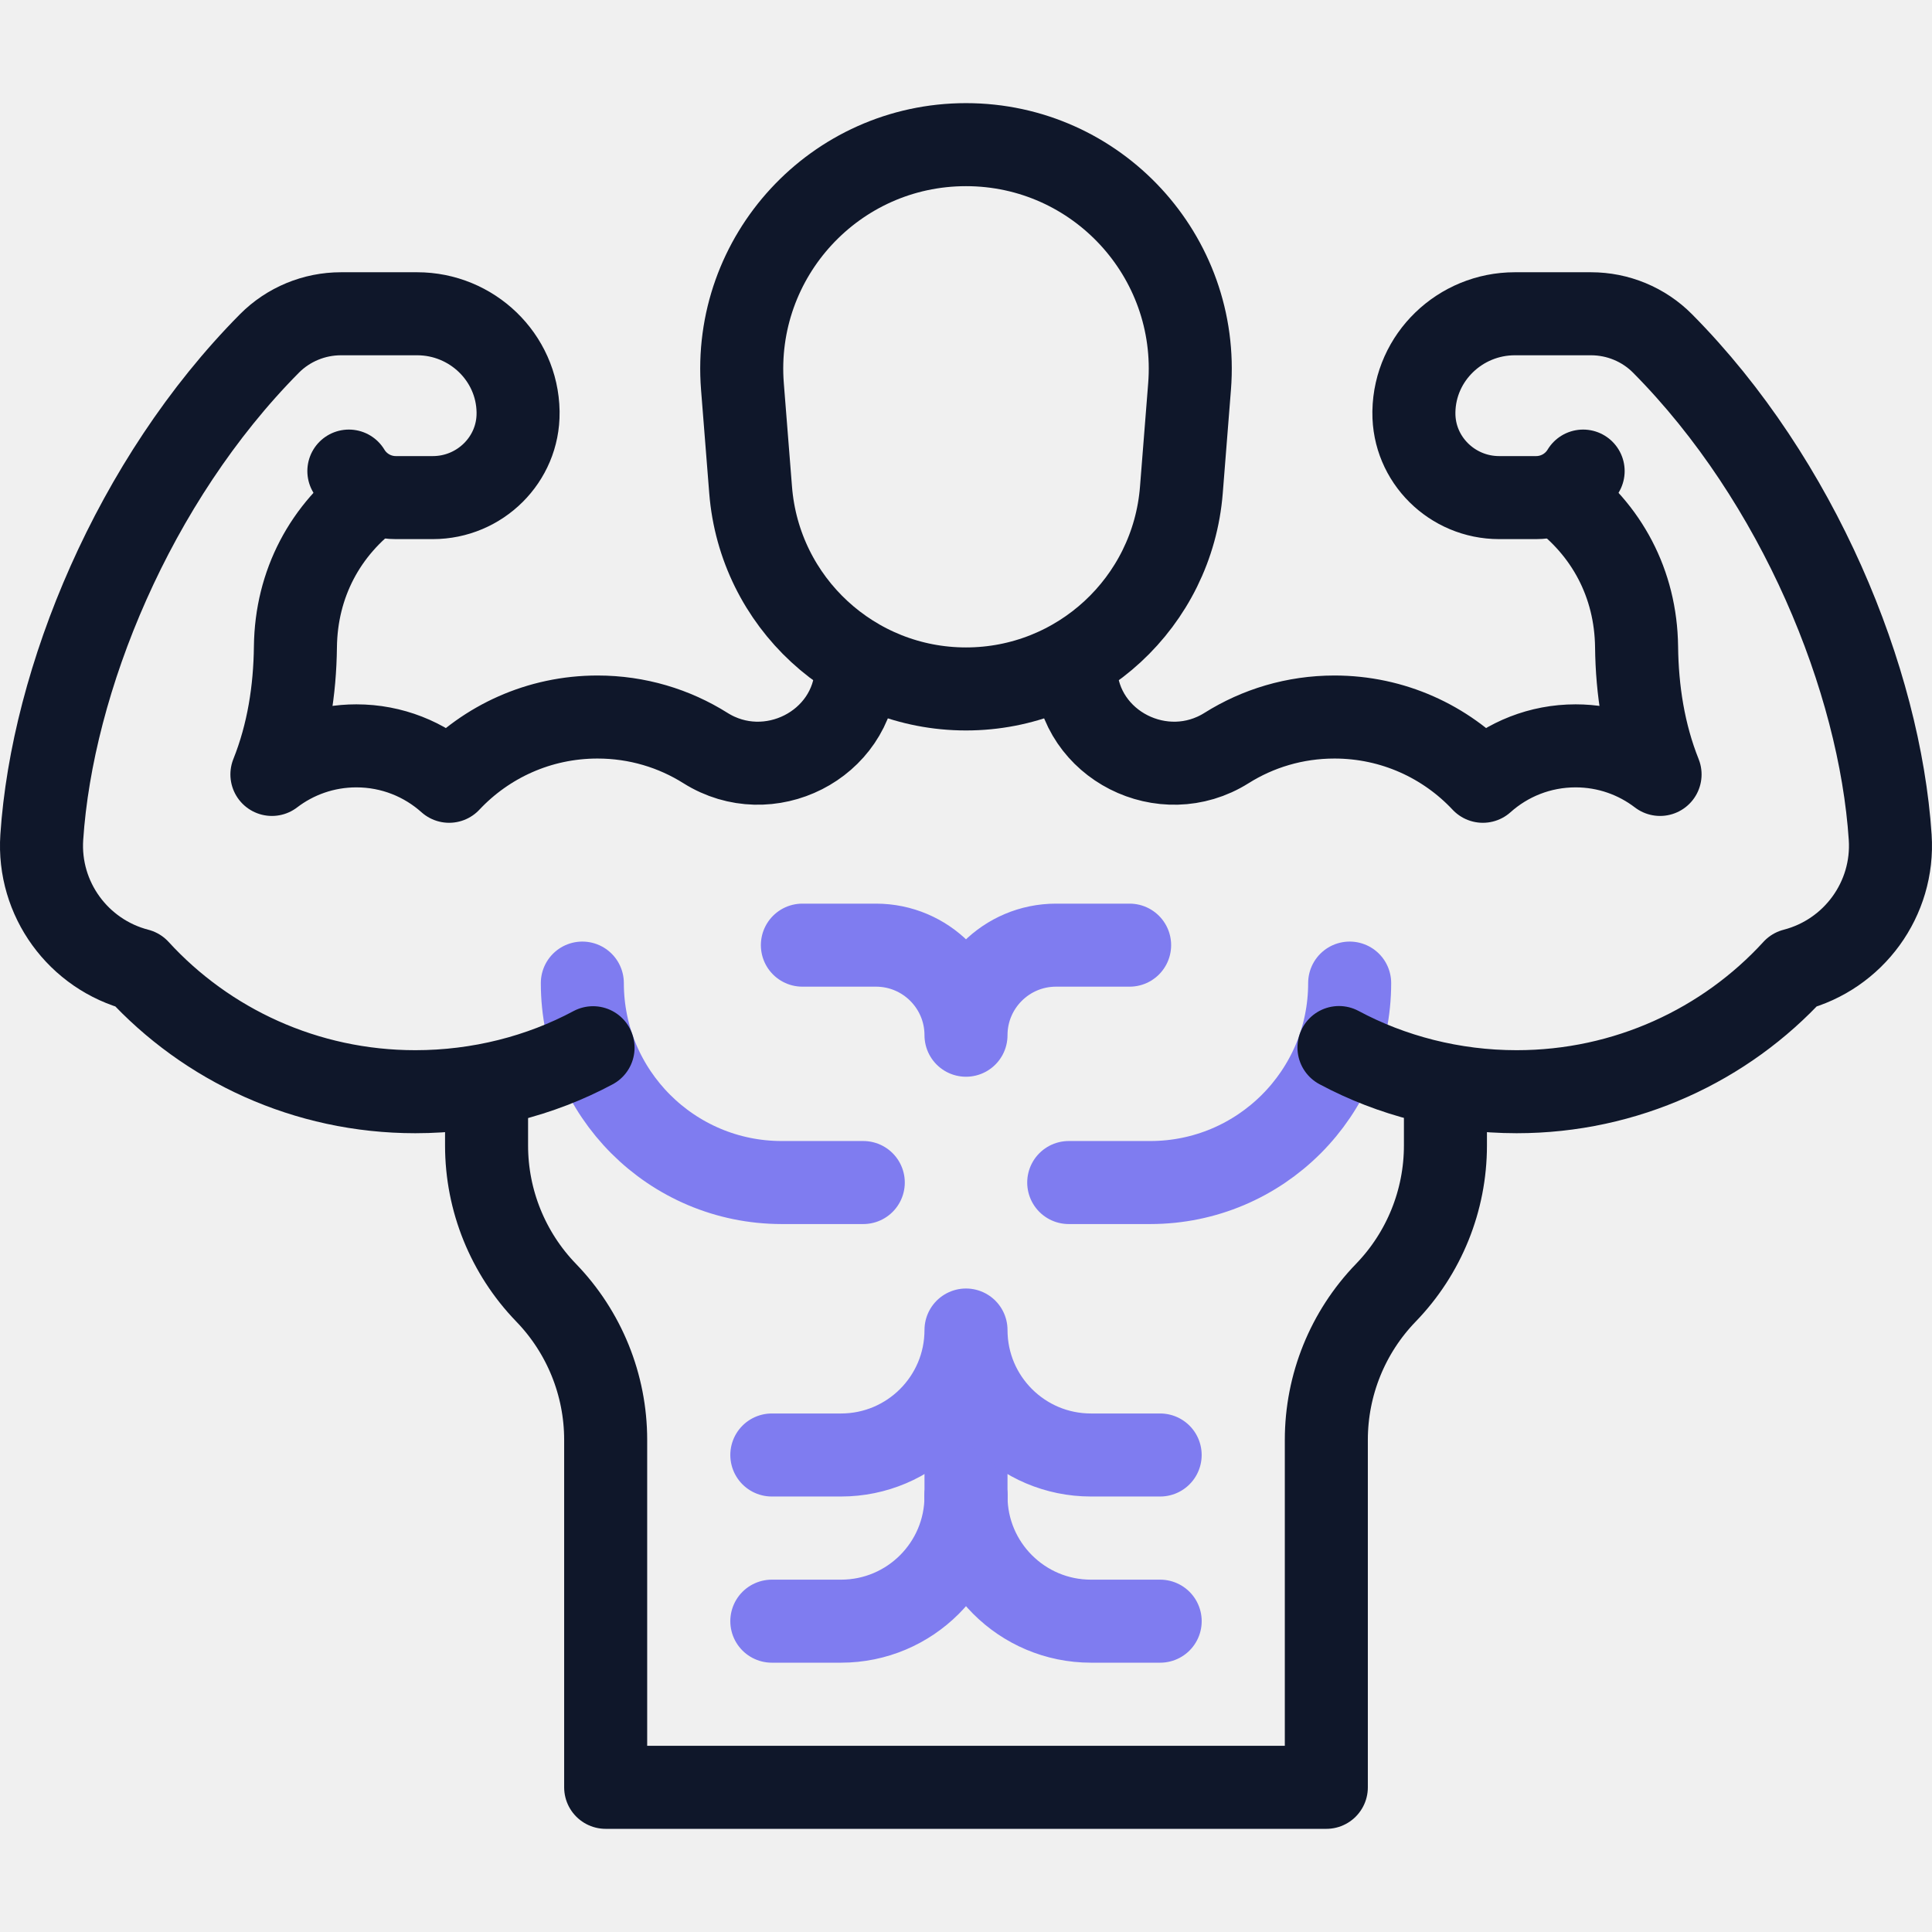
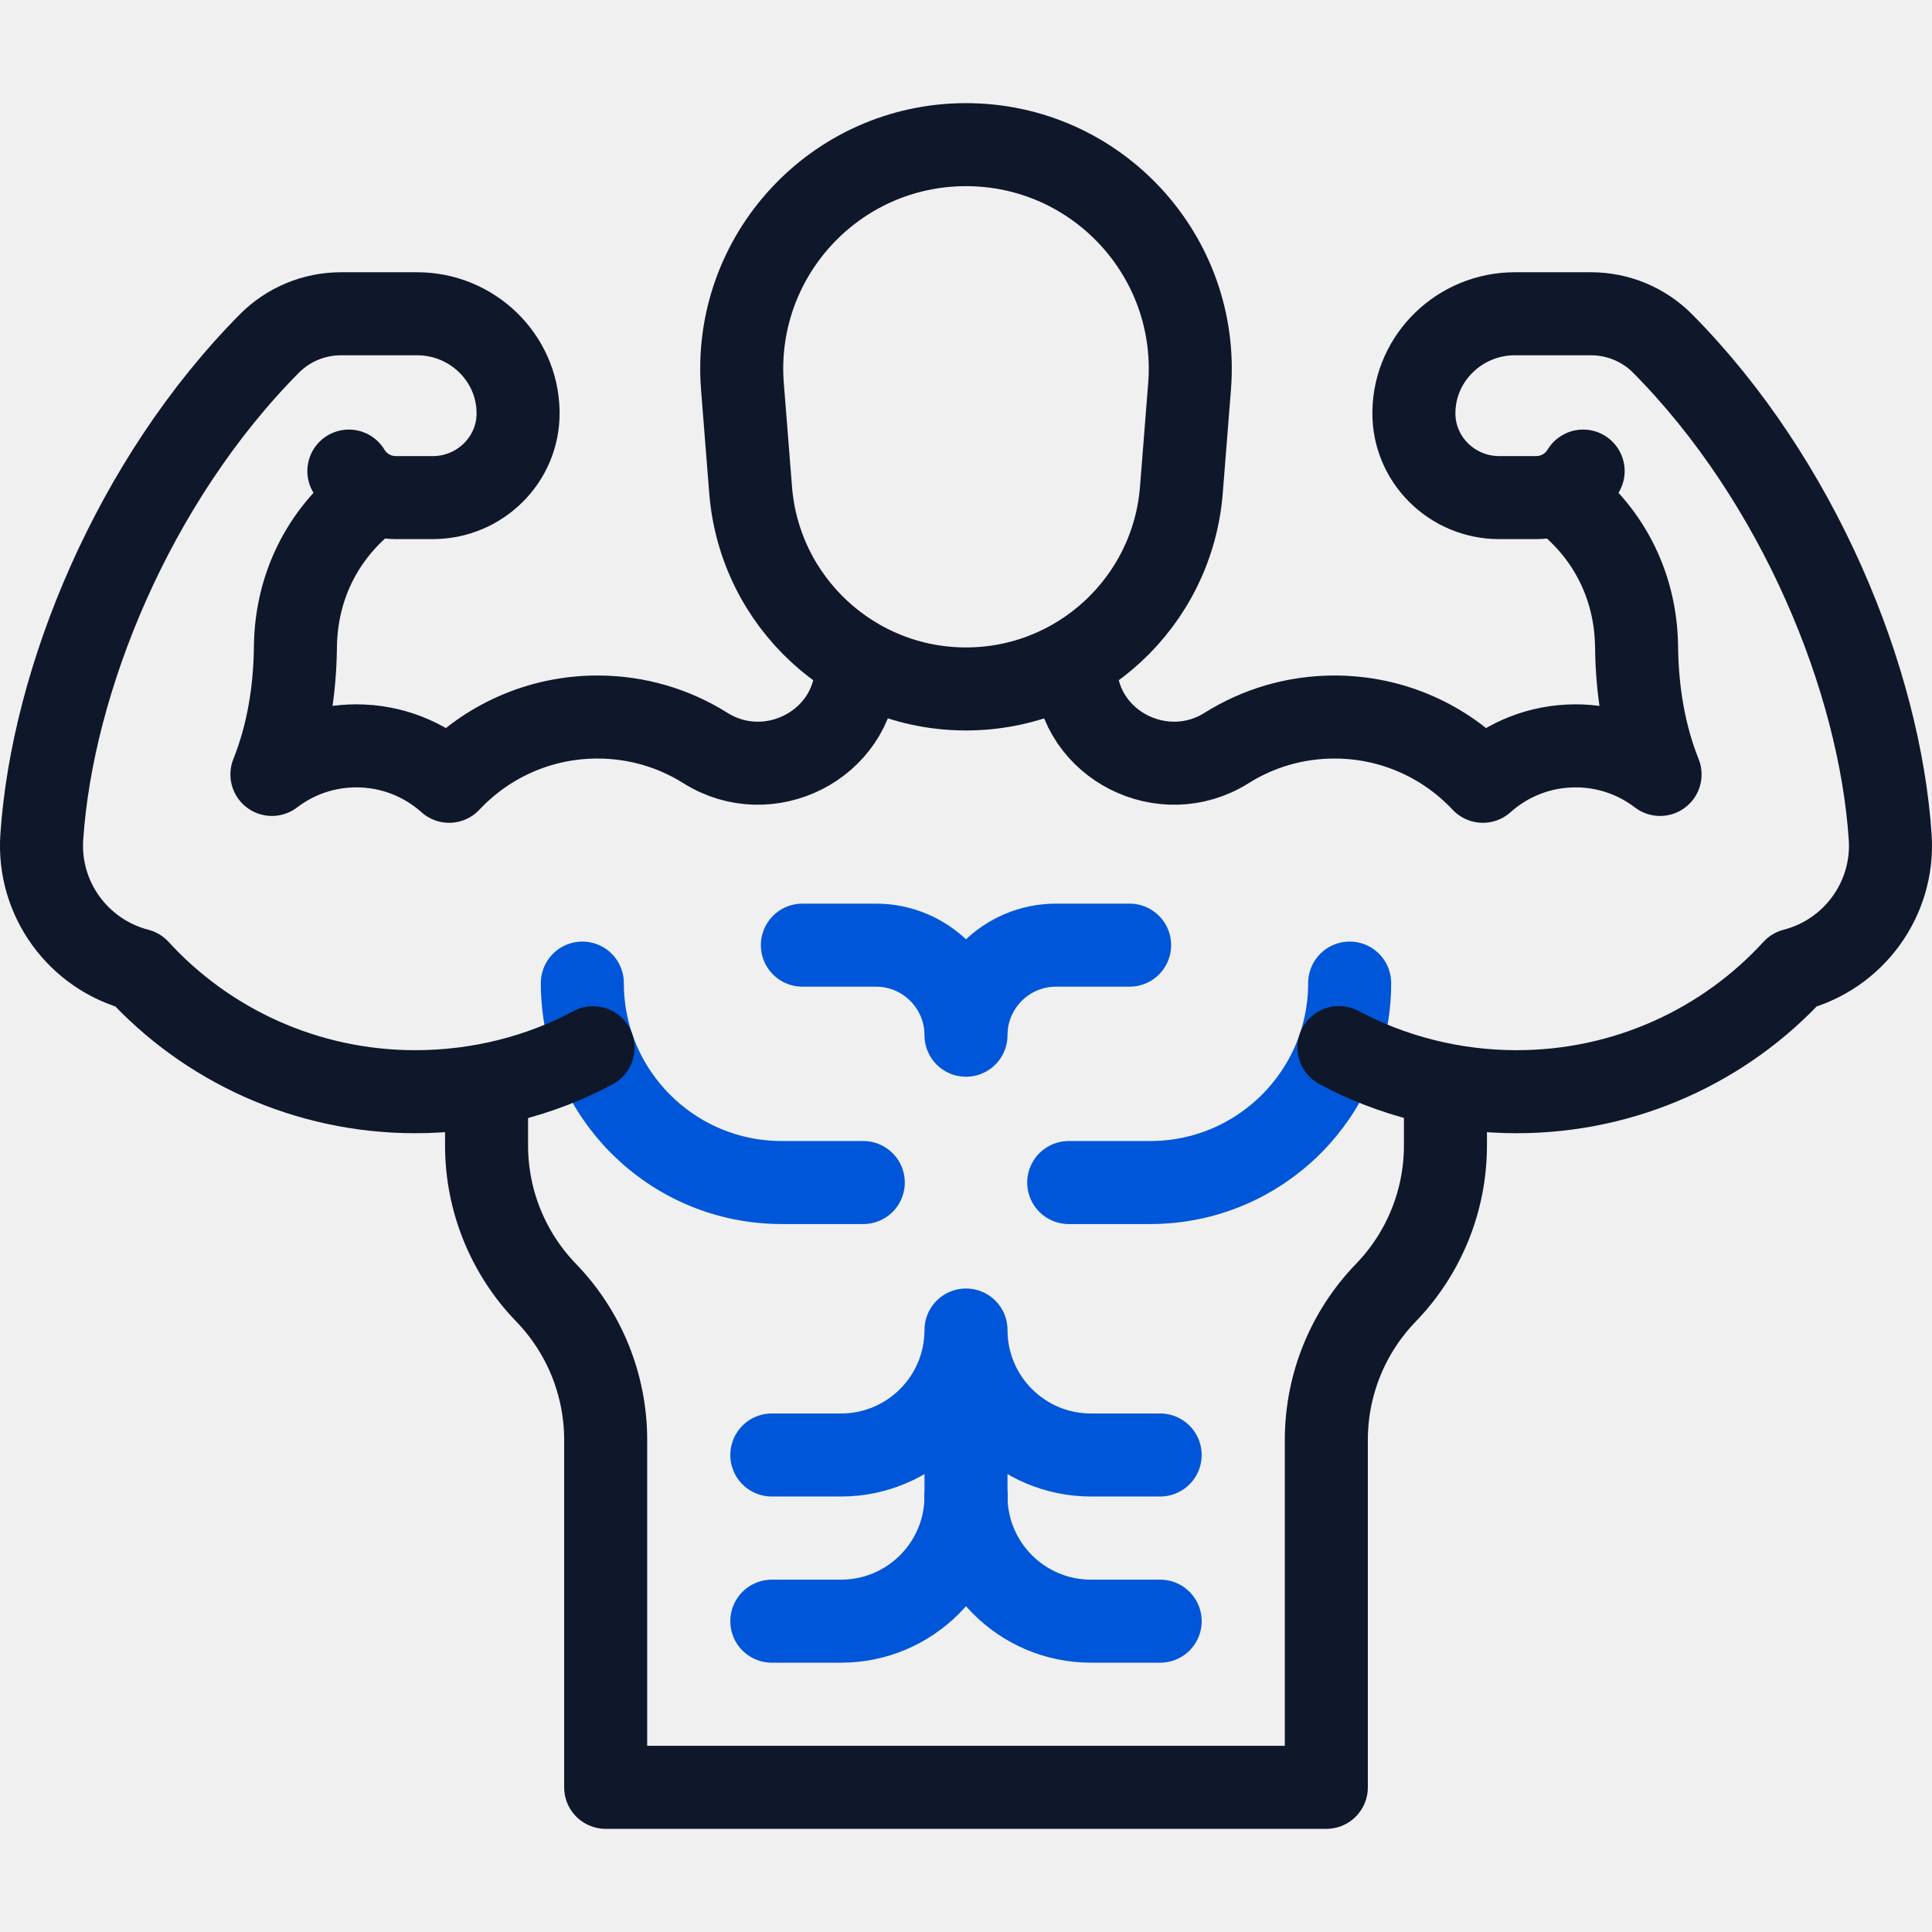
<svg xmlns="http://www.w3.org/2000/svg" width="77" height="77" viewBox="0 0 77 77" fill="none">
  <g clip-path="url(#clip0_953_5898)">
-     <path d="M34.406 47.13H31.158C26.768 47.13 23.209 43.571 23.209 39.181" stroke="#7F7CF0" stroke-width="3.309" stroke-miterlimit="10" stroke-linecap="round" stroke-linejoin="round" />
-     <path d="M31.979 37.669H34.91C36.893 37.669 38.5 39.276 38.5 41.259C38.5 39.276 40.107 37.669 42.09 37.669H45.021" stroke="#7F7CF0" stroke-width="3.309" stroke-miterlimit="10" stroke-linecap="round" stroke-linejoin="round" />
-     <path d="M42.594 47.13H45.842C50.232 47.13 53.791 43.571 53.791 39.181" stroke="#7F7CF0" stroke-width="3.309" stroke-miterlimit="10" stroke-linecap="round" stroke-linejoin="round" />
-     <path d="M46.239 64.612H43.481C40.73 64.612 38.5 62.382 38.5 59.631" stroke="#7F7CF0" stroke-width="3.309" stroke-miterlimit="10" stroke-linecap="round" stroke-linejoin="round" />
-     <path d="M38.5 53.422V59.63" stroke="#7F7CF0" stroke-width="3.309" stroke-miterlimit="10" stroke-linecap="round" stroke-linejoin="round" />
-     <path d="M30.761 57.989H33.519C36.27 57.989 38.5 55.759 38.5 53.008C38.5 55.759 40.73 57.989 43.481 57.989H46.238" stroke="#7F7CF0" stroke-width="3.309" stroke-miterlimit="10" stroke-linecap="round" stroke-linejoin="round" />
-     <path d="M30.761 64.612H33.519C36.27 64.612 38.5 62.382 38.5 59.631" stroke="#7F7CF0" stroke-width="3.309" stroke-miterlimit="10" stroke-linecap="round" stroke-linejoin="round" />
+     <path d="M34.406 47.13H31.158C26.768 47.13 23.209 43.571 23.209 39.181" stroke="#0056D8" stroke-width="3.309" stroke-miterlimit="10" stroke-linecap="round" stroke-linejoin="round" />
+     <path d="M31.979 37.669H34.91C36.893 37.669 38.5 39.276 38.5 41.259C38.5 39.276 40.107 37.669 42.09 37.669H45.021" stroke="#0056D8" stroke-width="3.309" stroke-miterlimit="10" stroke-linecap="round" stroke-linejoin="round" />
+     <path d="M42.594 47.13H45.842C50.232 47.13 53.791 43.571 53.791 39.181" stroke="#0056D8" stroke-width="3.309" stroke-miterlimit="10" stroke-linecap="round" stroke-linejoin="round" />
+     <path d="M46.239 64.612H43.481C40.73 64.612 38.5 62.382 38.5 59.631" stroke="#0056D8" stroke-width="3.309" stroke-miterlimit="10" stroke-linecap="round" stroke-linejoin="round" />
+     <path d="M38.5 53.422V59.63" stroke="#0056D8" stroke-width="3.309" stroke-miterlimit="10" stroke-linecap="round" stroke-linejoin="round" />
+     <path d="M30.761 57.989H33.519C36.27 57.989 38.5 55.759 38.5 53.008C38.5 55.759 40.73 57.989 43.481 57.989H46.238" stroke="#0056D8" stroke-width="3.309" stroke-miterlimit="10" stroke-linecap="round" stroke-linejoin="round" />
+     <path d="M30.761 64.612H33.519C36.27 64.612 38.5 62.382 38.5 59.631" stroke="#0056D8" stroke-width="3.309" stroke-miterlimit="10" stroke-linecap="round" stroke-linejoin="round" />
    <path d="M38.5 5.765C33.286 5.765 29.178 10.21 29.59 15.408L29.916 19.526C30.27 24.004 34.008 27.458 38.5 27.458C42.992 27.458 46.73 24.004 47.084 19.526L47.41 15.408C47.822 10.21 43.714 5.765 38.5 5.765Z" stroke="#0F172A" stroke-width="3.309" stroke-miterlimit="10" stroke-linecap="round" stroke-linejoin="round" />
    <path d="M13.904 18.775C14.299 19.431 15.009 19.832 15.775 19.832H17.251C19.126 19.832 20.67 18.312 20.648 16.437C20.648 16.427 20.648 16.416 20.648 16.406C20.611 14.232 18.801 12.505 16.627 12.505H13.59C12.52 12.505 11.492 12.93 10.738 13.689C5.318 19.157 2.081 27.099 1.665 33.371C1.503 35.824 3.119 38.042 5.499 38.657L5.499 38.657C8.232 41.644 12.187 43.51 16.552 43.51C19.096 43.51 21.54 42.88 23.636 41.757" stroke="#0F172A" stroke-width="3.309" stroke-miterlimit="10" stroke-linecap="round" stroke-linejoin="round" />
    <path d="M14.938 19.665C12.965 21.096 11.803 23.263 11.774 25.78C11.754 27.502 11.49 29.234 10.837 30.865C11.771 30.151 12.938 29.726 14.204 29.726C15.624 29.726 16.919 30.26 17.9 31.138L17.9 31.138C19.38 29.561 21.482 28.577 23.815 28.577C25.396 28.577 26.871 29.03 28.117 29.814C30.631 31.393 33.99 29.706 34.129 26.741C34.132 26.664 34.134 26.587 34.134 26.51" stroke="#0F172A" stroke-width="3.309" stroke-miterlimit="10" stroke-linejoin="round" />
    <path d="M63.096 18.775C62.7 19.431 61.99 19.832 61.224 19.832H59.748C57.873 19.832 56.33 18.312 56.351 16.437C56.351 16.427 56.351 16.416 56.351 16.406C56.389 14.232 58.199 12.505 60.373 12.505H63.41C64.48 12.505 65.508 12.93 66.261 13.689C71.682 19.157 74.919 27.099 75.334 33.371C75.496 35.824 73.88 38.042 71.5 38.657L71.501 38.657C68.768 41.644 64.812 43.51 60.447 43.51C57.903 43.51 55.461 42.873 53.365 41.75" stroke="#0F172A" stroke-width="3.309" stroke-miterlimit="10" stroke-linecap="round" stroke-linejoin="round" />
    <path d="M62.062 19.665C64.035 21.096 65.196 23.263 65.226 25.78C65.246 27.502 65.51 29.234 66.162 30.865C65.229 30.151 64.062 29.726 62.795 29.726C61.376 29.726 60.08 30.26 59.099 31.138L59.099 31.138C57.62 29.561 55.517 28.577 53.185 28.577C51.603 28.577 50.129 29.03 48.882 29.814C46.368 31.393 43.009 29.706 42.871 26.741C42.867 26.664 42.865 26.587 42.865 26.51" stroke="#0F172A" stroke-width="3.309" stroke-miterlimit="10" stroke-linejoin="round" />
    <path d="M19.392 43.239V45.655C19.392 47.844 20.243 49.947 21.765 51.52C23.287 53.093 24.139 55.196 24.139 57.385V71.234H52.861V57.385C52.861 55.196 53.712 53.093 55.235 51.52C56.757 49.947 57.608 47.844 57.608 45.655V43.239" stroke="#0F172A" stroke-width="3.309" stroke-miterlimit="10" stroke-linejoin="round" />
  </g>
  <defs>
    <clipPath id="clip0_953_5898">
      <rect width="77" height="77" fill="white" />
    </clipPath>
  </defs>
</svg>
